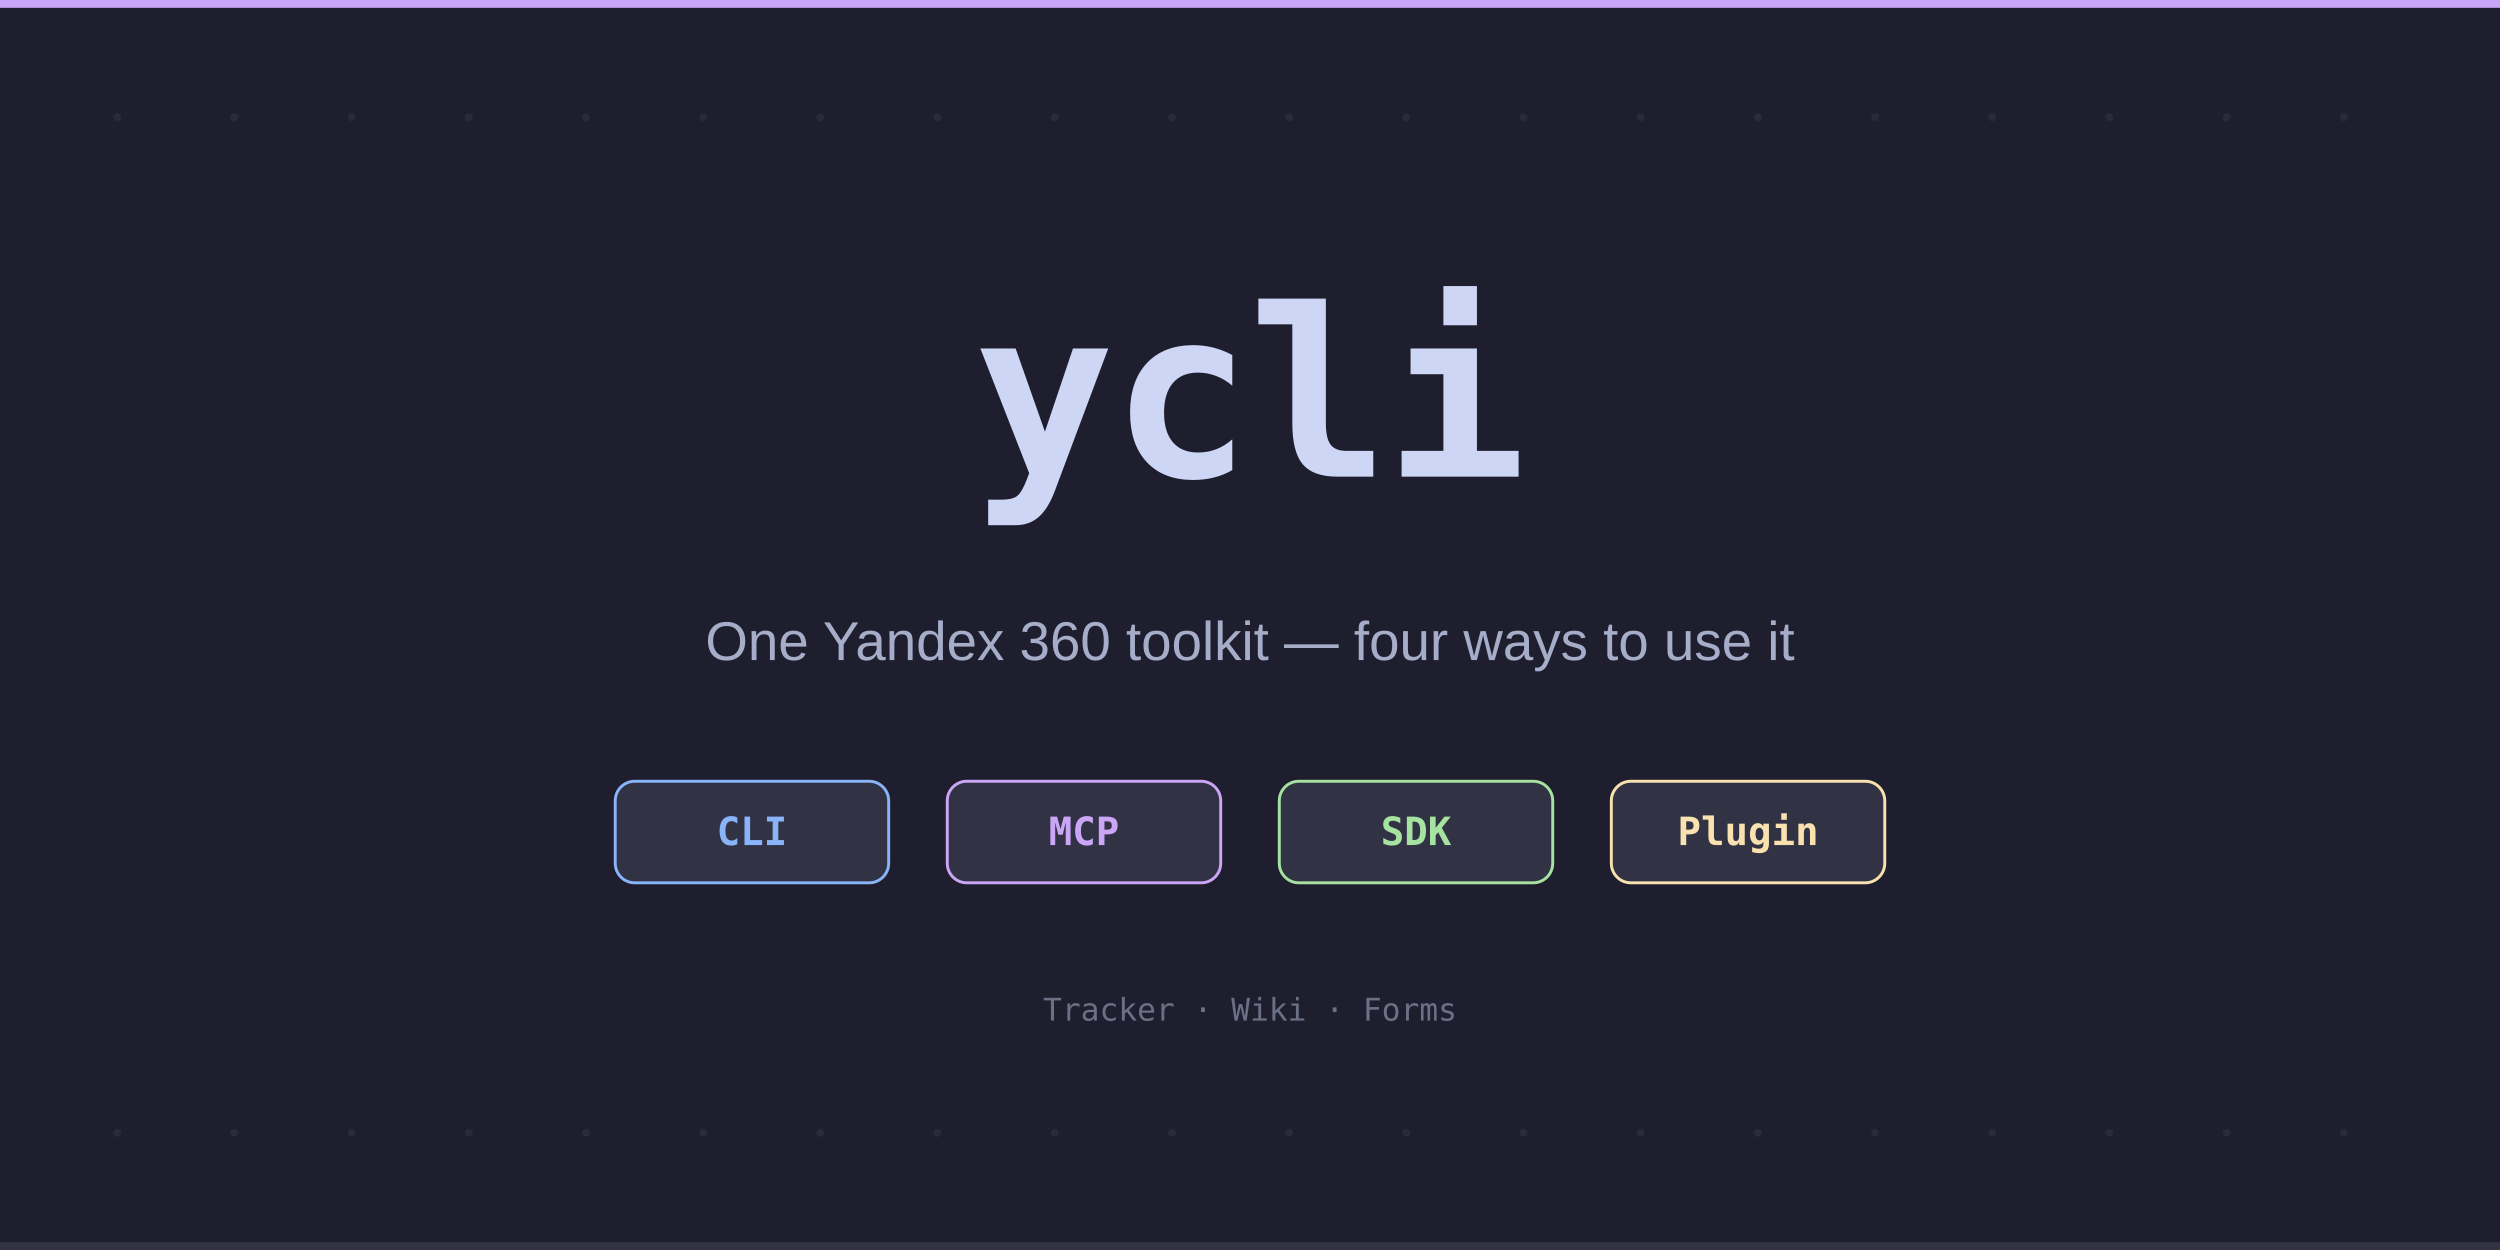
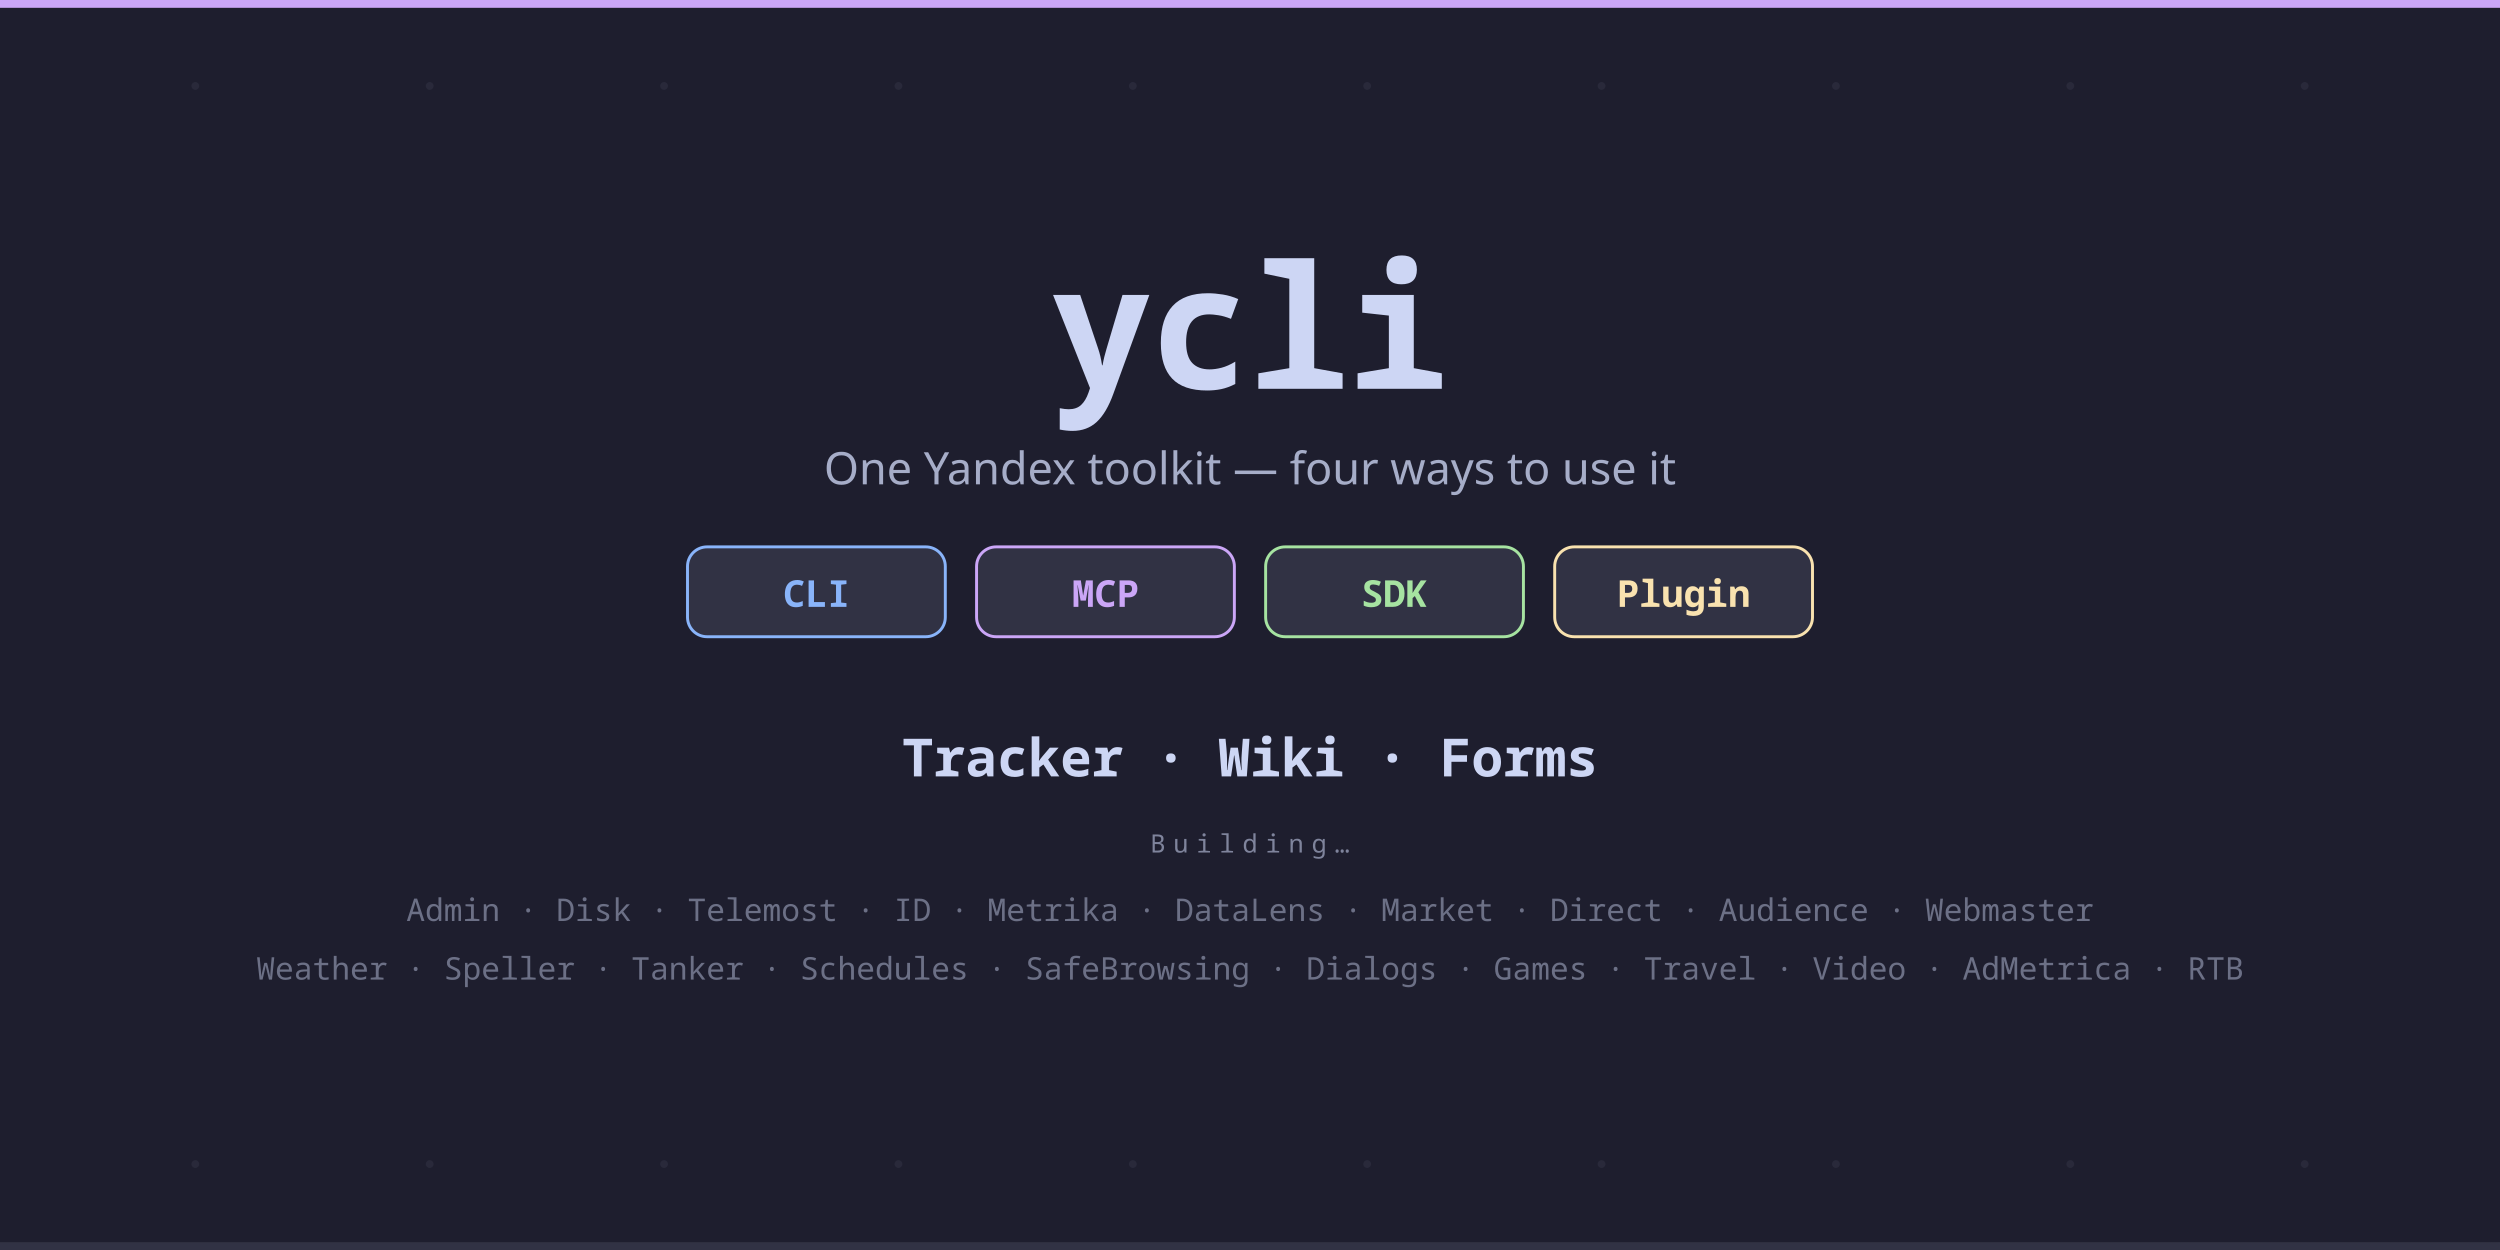
<svg xmlns="http://www.w3.org/2000/svg" viewBox="0 0 1280 640" width="1280" height="640" role="img" aria-label="ycli social preview">
  <rect width="1280" height="640" fill="#1e1e2e" />
  <rect width="1280" height="4" fill="#cba6f7" />
-   <g fill="#313244" opacity="0.6">
-     <circle cx="60" cy="60" r="2" />
-     <circle cx="120" cy="60" r="2" />
-     <circle cx="180" cy="60" r="2" />
-     <circle cx="240" cy="60" r="2" />
-     <circle cx="300" cy="60" r="2" />
-     <circle cx="360" cy="60" r="2" />
-     <circle cx="420" cy="60" r="2" />
-     <circle cx="480" cy="60" r="2" />
-     <circle cx="540" cy="60" r="2" />
-     <circle cx="600" cy="60" r="2" />
-     <circle cx="660" cy="60" r="2" />
-     <circle cx="720" cy="60" r="2" />
-     <circle cx="780" cy="60" r="2" />
-     <circle cx="840" cy="60" r="2" />
-     <circle cx="900" cy="60" r="2" />
-     <circle cx="960" cy="60" r="2" />
-     <circle cx="1020" cy="60" r="2" />
-     <circle cx="1080" cy="60" r="2" />
-     <circle cx="1140" cy="60" r="2" />
-     <circle cx="1200" cy="60" r="2" />
-     <circle cx="60" cy="580" r="2" />
-     <circle cx="120" cy="580" r="2" />
-     <circle cx="180" cy="580" r="2" />
-     <circle cx="240" cy="580" r="2" />
-     <circle cx="300" cy="580" r="2" />
-     <circle cx="360" cy="580" r="2" />
-     <circle cx="420" cy="580" r="2" />
-     <circle cx="480" cy="580" r="2" />
-     <circle cx="540" cy="580" r="2" />
-     <circle cx="600" cy="580" r="2" />
-     <circle cx="660" cy="580" r="2" />
-     <circle cx="720" cy="580" r="2" />
-     <circle cx="780" cy="580" r="2" />
-     <circle cx="840" cy="580" r="2" />
-     <circle cx="900" cy="580" r="2" />
-     <circle cx="960" cy="580" r="2" />
-     <circle cx="1020" cy="580" r="2" />
-     <circle cx="1080" cy="580" r="2" />
-     <circle cx="1140" cy="580" r="2" />
-     <circle cx="1200" cy="580" r="2" />
+   <g fill="#313244" opacity="0.55">
+     <circle cx="100" cy="44" r="2" />
+     <circle cx="220" cy="44" r="2" />
+     <circle cx="340" cy="44" r="2" />
+     <circle cx="460" cy="44" r="2" />
+     <circle cx="580" cy="44" r="2" />
+     <circle cx="700" cy="44" r="2" />
+     <circle cx="820" cy="44" r="2" />
+     <circle cx="940" cy="44" r="2" />
+     <circle cx="1060" cy="44" r="2" />
+     <circle cx="1180" cy="44" r="2" />
+     <circle cx="100" cy="596" r="2" />
+     <circle cx="220" cy="596" r="2" />
+     <circle cx="340" cy="596" r="2" />
+     <circle cx="460" cy="596" r="2" />
+     <circle cx="580" cy="596" r="2" />
+     <circle cx="700" cy="596" r="2" />
+     <circle cx="820" cy="596" r="2" />
+     <circle cx="940" cy="596" r="2" />
+     <circle cx="1060" cy="596" r="2" />
+     <circle cx="1180" cy="596" r="2" />
  </g>
-   <text x="640" y="210" font-family="'SF Mono', 'Fira Code', 'Cascadia Code', monospace" font-size="120" font-weight="bold" fill="#cdd6f4" text-anchor="middle" dominant-baseline="middle" letter-spacing="-2">ycli</text>
-   <text x="640" y="330" font-family="'SF Pro Display', 'Segoe UI', 'Helvetica Neue', Arial, sans-serif" font-size="28" fill="#a6adc8" text-anchor="middle" dominant-baseline="middle">One Yandex 360 toolkit — four ways to use it</text>
-   <rect x="315" y="400" width="140" height="52" rx="10" fill="#313244" />
-   <rect x="315" y="400" width="140" height="52" rx="10" fill="none" stroke="#89b4fa" stroke-width="1.5" />
-   <text x="385" y="427" font-family="'SF Mono', 'Fira Code', 'Cascadia Code', monospace" font-size="20" font-weight="bold" fill="#89b4fa" text-anchor="middle" dominant-baseline="middle">CLI</text>
-   <rect x="485" y="400" width="140" height="52" rx="10" fill="#313244" />
-   <rect x="485" y="400" width="140" height="52" rx="10" fill="none" stroke="#cba6f7" stroke-width="1.5" />
-   <text x="555" y="427" font-family="'SF Mono', 'Fira Code', 'Cascadia Code', monospace" font-size="20" font-weight="bold" fill="#cba6f7" text-anchor="middle" dominant-baseline="middle">MCP</text>
-   <rect x="655" y="400" width="140" height="52" rx="10" fill="#313244" />
-   <rect x="655" y="400" width="140" height="52" rx="10" fill="none" stroke="#a6e3a1" stroke-width="1.5" />
-   <text x="725" y="427" font-family="'SF Mono', 'Fira Code', 'Cascadia Code', monospace" font-size="20" font-weight="bold" fill="#a6e3a1" text-anchor="middle" dominant-baseline="middle">SDK</text>
-   <rect x="825" y="400" width="140" height="52" rx="10" fill="#313244" />
-   <rect x="825" y="400" width="140" height="52" rx="10" fill="none" stroke="#f9e2af" stroke-width="1.5" />
-   <text x="895" y="427" font-family="'SF Mono', 'Fira Code', 'Cascadia Code', monospace" font-size="20" font-weight="bold" fill="#f9e2af" text-anchor="middle" dominant-baseline="middle">Plugin</text>
-   <text x="640" y="518" font-family="'SF Mono', 'Fira Code', 'Cascadia Code', monospace" font-size="16" fill="#6c7086" text-anchor="middle" dominant-baseline="middle">Tracker · Wiki · Forms</text>
+   <text x="640" y="168" font-family="'Noto Sans Mono', 'JetBrainsMono Nerd Font', ui-monospace, 'DejaVu Sans Mono', monospace" font-size="88" font-weight="bold" fill="#cdd6f4" text-anchor="middle" dominant-baseline="middle" letter-spacing="-2">ycli</text>
+   <text x="640" y="240" font-family="'Noto Sans', system-ui, -apple-system, 'Segoe UI', 'Helvetica Neue', Arial, sans-serif" font-size="23" fill="#a6adc8" text-anchor="middle" dominant-baseline="middle">One Yandex toolkit — four ways to use it</text>
+   <g font-family="'Noto Sans Mono', 'JetBrainsMono Nerd Font', ui-monospace, 'DejaVu Sans Mono', monospace" font-size="19" font-weight="bold" text-anchor="middle" dominant-baseline="middle">
+     <rect x="352" y="280" width="132" height="46" rx="10" fill="#313244" stroke="#89b4fa" stroke-width="1.5" />
+     <text x="418" y="304" fill="#89b4fa">CLI</text>
+     <rect x="500" y="280" width="132" height="46" rx="10" fill="#313244" stroke="#cba6f7" stroke-width="1.5" />
+     <text x="566" y="304" fill="#cba6f7">MCP</text>
+     <rect x="648" y="280" width="132" height="46" rx="10" fill="#313244" stroke="#a6e3a1" stroke-width="1.5" />
+     <text x="714" y="304" fill="#a6e3a1">SDK</text>
+     <rect x="796" y="280" width="132" height="46" rx="10" fill="#313244" stroke="#f9e2af" stroke-width="1.5" />
+     <text x="862" y="304" fill="#f9e2af">Plugin</text>
+   </g>
+   <text x="640" y="388" font-family="'Noto Sans Mono', 'JetBrainsMono Nerd Font', ui-monospace, 'DejaVu Sans Mono', monospace" font-size="27" font-weight="bold" fill="#cdd6f4" text-anchor="middle" dominant-baseline="middle">Tracker · Wiki · Forms</text>
+   <text x="640" y="432" font-family="'Noto Sans Mono', 'JetBrainsMono Nerd Font', ui-monospace, 'DejaVu Sans Mono', monospace" font-size="13" fill="#7f849c" text-anchor="middle" dominant-baseline="middle" letter-spacing="4">Building…</text>
+   <g font-family="'Noto Sans Mono', 'JetBrainsMono Nerd Font', ui-monospace, 'DejaVu Sans Mono', monospace" font-size="16" fill="#6c7086" text-anchor="middle" dominant-baseline="middle">
+     <text x="640" y="466">Admin · Disk · Telemost · ID · Metrika · DataLens · Market · Direct · Audience · Webmaster</text>
+     <text x="640" y="496">Weather · Speller · Tanker · Schedules · SafeBrowsing · Dialogs · Games · Travel · Video · AdMetrica · RTB</text>
+   </g>
  <rect x="0" y="636" width="1280" height="4" fill="#313244" />
</svg>
